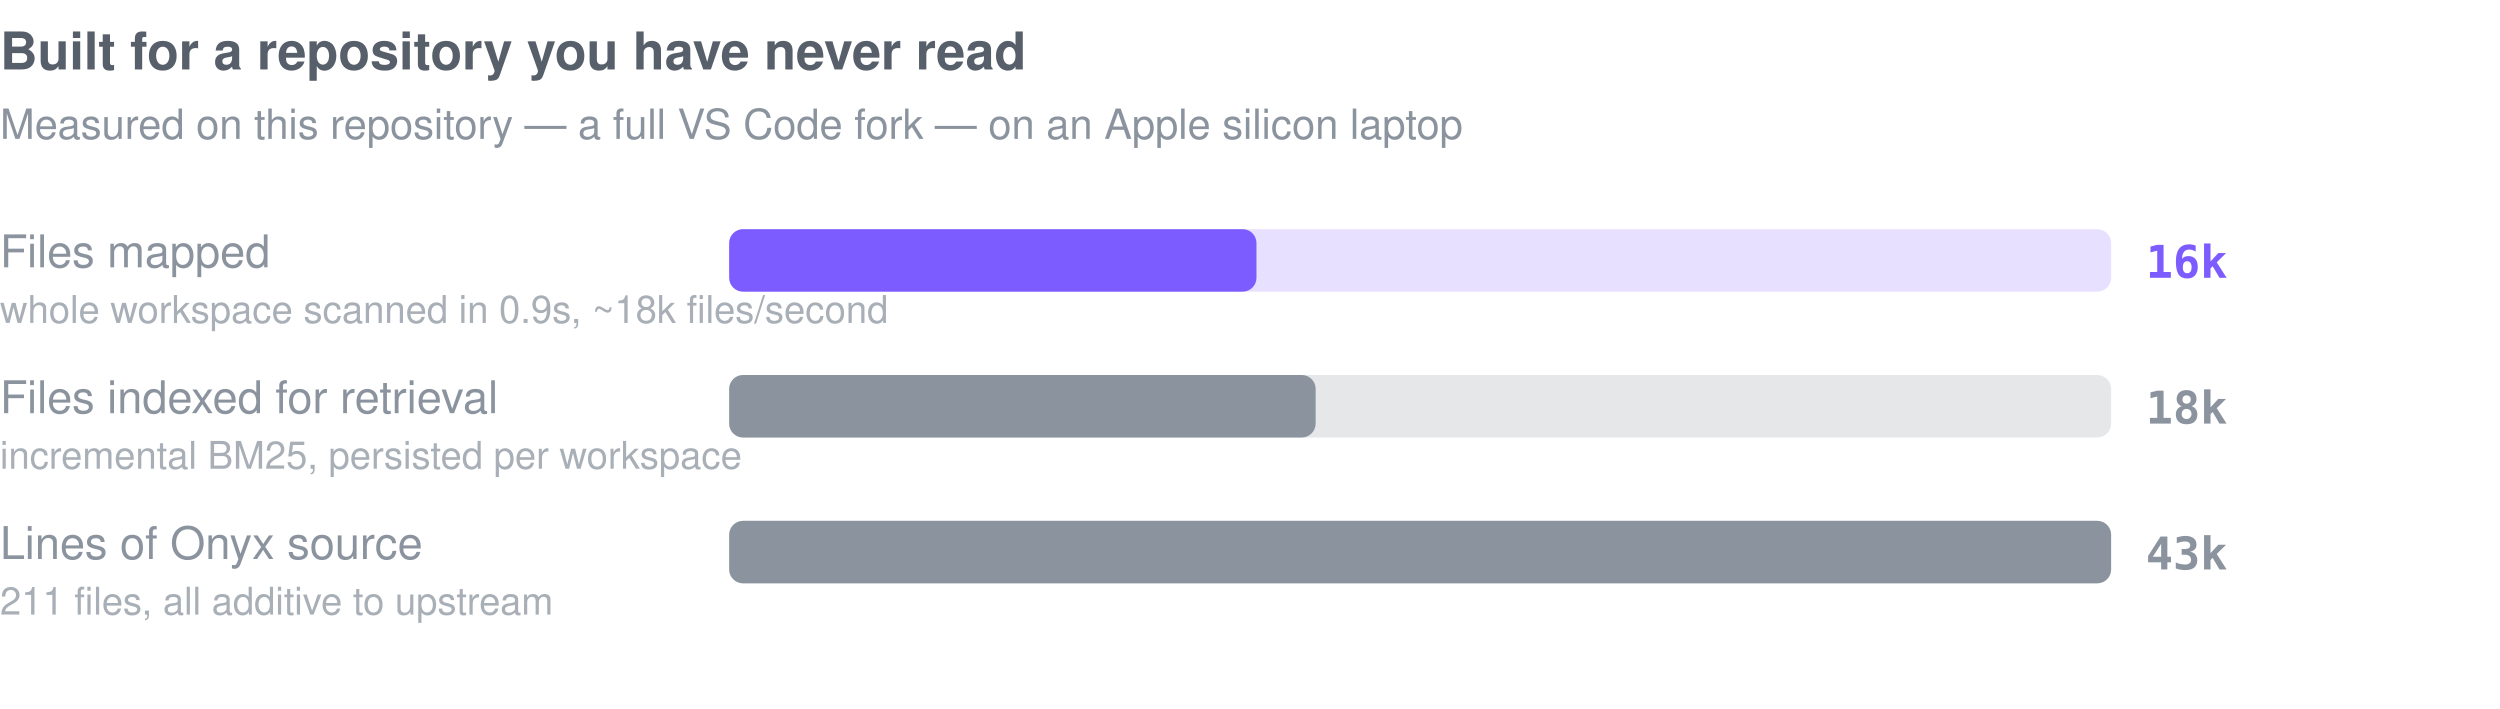
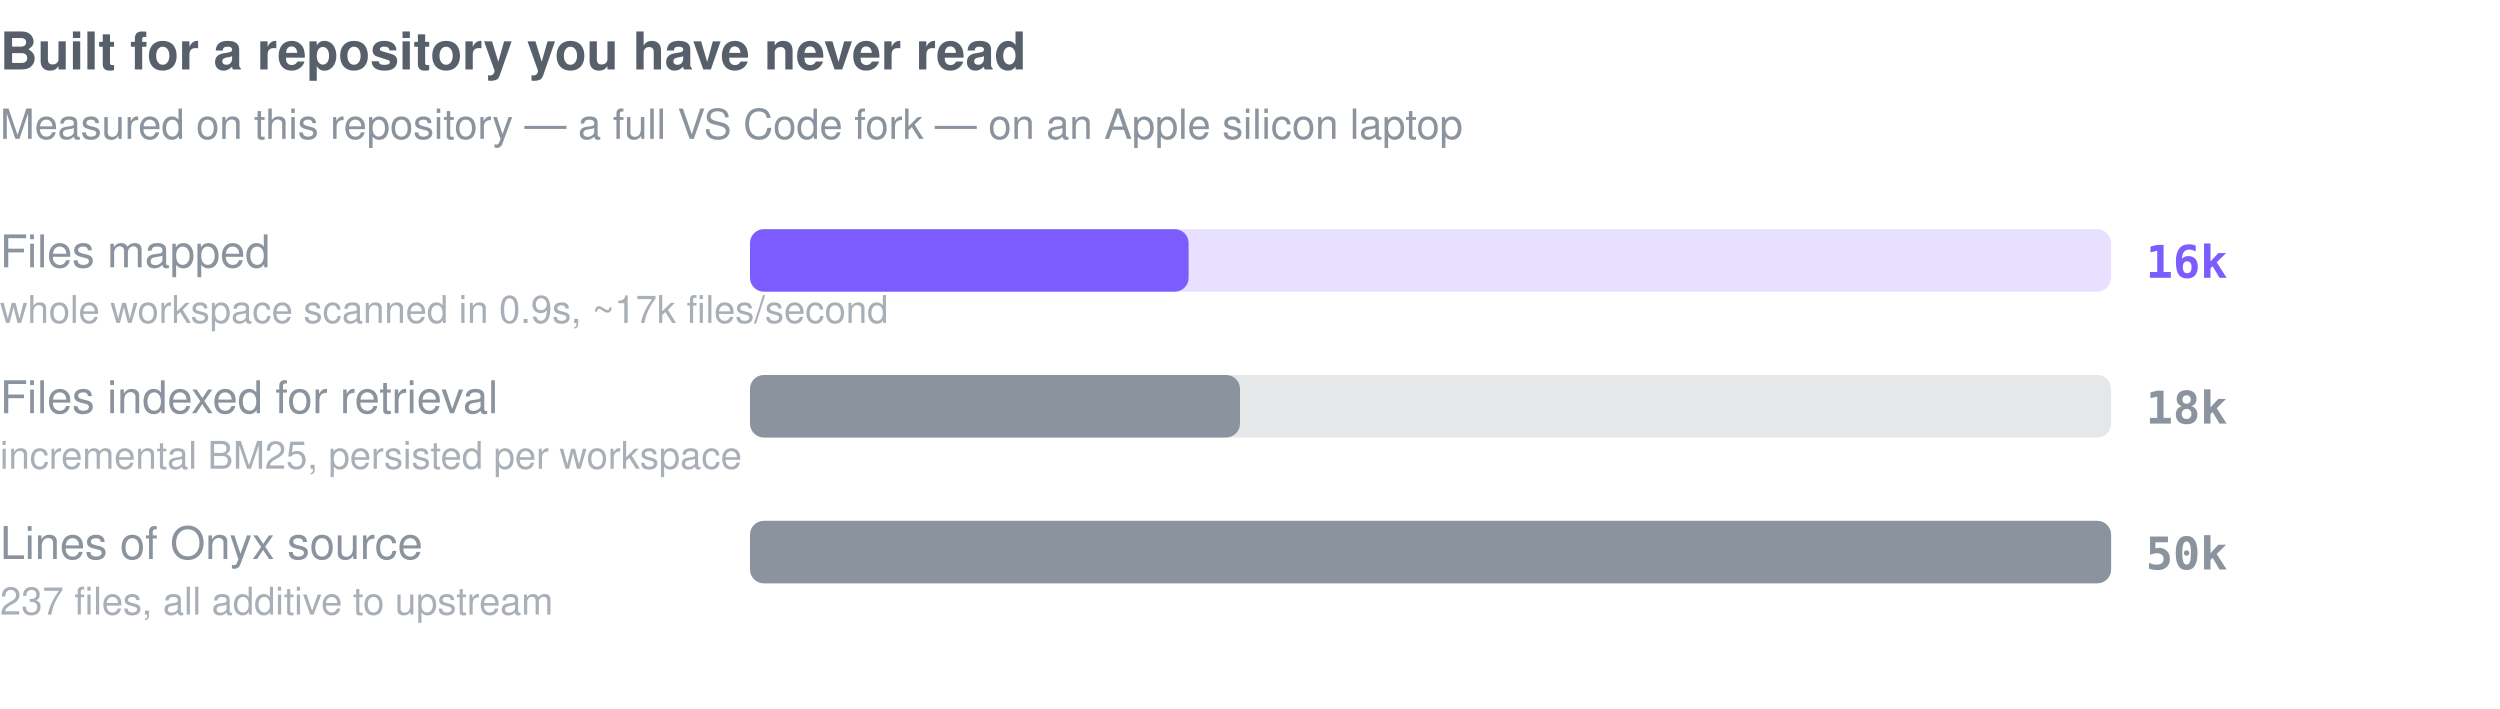
<svg xmlns="http://www.w3.org/2000/svg" width="720" height="204" viewBox="0 0 720 204" role="img" aria-label="Built for a repository you have never read">
  <text x="0" y="20" font-family="-apple-system, BlinkMacSystemFont, 'Segoe UI', Helvetica, Arial, sans-serif" font-size="15" font-weight="600" fill="#57606a">Built for a repository you have never read</text>
  <text x="0" y="40" font-family="-apple-system, BlinkMacSystemFont, 'Segoe UI', Helvetica, Arial, sans-serif" font-size="12" fill="#8b949e">Measured on this repository — a full VS Code fork — on an Apple silicon laptop</text>
  <g>
    <text x="0" y="77" font-family="-apple-system, BlinkMacSystemFont, 'Segoe UI', Helvetica, Arial, sans-serif" font-size="13" fill="#8b949e">Files mapped</text>
-     <text x="0" y="93" font-family="-apple-system, BlinkMacSystemFont, 'Segoe UI', Helvetica, Arial, sans-serif" font-size="11" fill="#8b949e" opacity="0.75">whole workspace scanned in 0.9s, ~18k files/second</text>
-     <rect x="210" y="66" width="398" height="18" rx="4" fill="rgba(124, 92, 255, 0.18)" />
-     <rect x="210" y="66" width="151.869" height="18" rx="4" fill="#7c5cff" />
+     <text x="0" y="93" font-family="-apple-system, BlinkMacSystemFont, 'Segoe UI', Helvetica, Arial, sans-serif" font-size="11" fill="#8b949e" opacity="0.75">whole workspace scanned in 0.9s, ~17k files/second</text>
+     <rect x="216" y="66" width="392" height="18" rx="4" fill="rgba(124, 92, 255, 0.18)" />
+     <rect x="216" y="66" width="126.322" height="18" rx="4" fill="#7c5cff" />
    <text x="618" y="80" font-family="ui-monospace, SFMono-Regular, 'SF Mono', Menlo, monospace" font-size="13" font-weight="600" fill="#7c5cff">16k</text>
  </g>
  <g>
    <text x="0" y="119" font-family="-apple-system, BlinkMacSystemFont, 'Segoe UI', Helvetica, Arial, sans-serif" font-size="13" fill="#8b949e">Files indexed for retrieval</text>
    <text x="0" y="135" font-family="-apple-system, BlinkMacSystemFont, 'Segoe UI', Helvetica, Arial, sans-serif" font-size="11" fill="#8b949e" opacity="0.75">incremental BM25, persisted per workspace</text>
-     <rect x="210" y="108" width="398" height="18" rx="4" fill="rgba(139, 148, 158, 0.22)" />
-     <rect x="210" y="108" width="168.906" height="18" rx="4" fill="#8b949e" />
+     <rect x="216" y="108" width="392" height="18" rx="4" fill="rgba(139, 148, 158, 0.22)" />
+     <rect x="216" y="108" width="141.12" height="18" rx="4" fill="#8b949e" />
    <text x="618" y="122" font-family="ui-monospace, SFMono-Regular, 'SF Mono', Menlo, monospace" font-size="13" font-weight="600" fill="#8b949e">18k</text>
  </g>
  <g>
    <text x="0" y="161" font-family="-apple-system, BlinkMacSystemFont, 'Segoe UI', Helvetica, Arial, sans-serif" font-size="13" fill="#8b949e">Lines of Onyx source</text>
-     <text x="0" y="177" font-family="-apple-system, BlinkMacSystemFont, 'Segoe UI', Helvetica, Arial, sans-serif" font-size="11" fill="#8b949e" opacity="0.75">211 files, all additive to upstream</text>
-     <rect x="210" y="150" width="398" height="18" rx="4" fill="rgba(139, 148, 158, 0.22)" />
-     <rect x="210" y="150" width="398" height="18" rx="4" fill="#8b949e" />
-     <text x="618" y="164" font-family="ui-monospace, SFMono-Regular, 'SF Mono', Menlo, monospace" font-size="13" font-weight="600" fill="#8b949e">43k</text>
+     <text x="0" y="177" font-family="-apple-system, BlinkMacSystemFont, 'Segoe UI', Helvetica, Arial, sans-serif" font-size="11" fill="#8b949e" opacity="0.75">237 files, all additive to upstream</text>
+     <rect x="216" y="150" width="392" height="18" rx="4" fill="rgba(139, 148, 158, 0.22)" />
+     <rect x="216" y="150" width="392" height="18" rx="4" fill="#8b949e" />
+     <text x="618" y="164" font-family="ui-monospace, SFMono-Regular, 'SF Mono', Menlo, monospace" font-size="13" font-weight="600" fill="#8b949e">50k</text>
  </g>
</svg>
